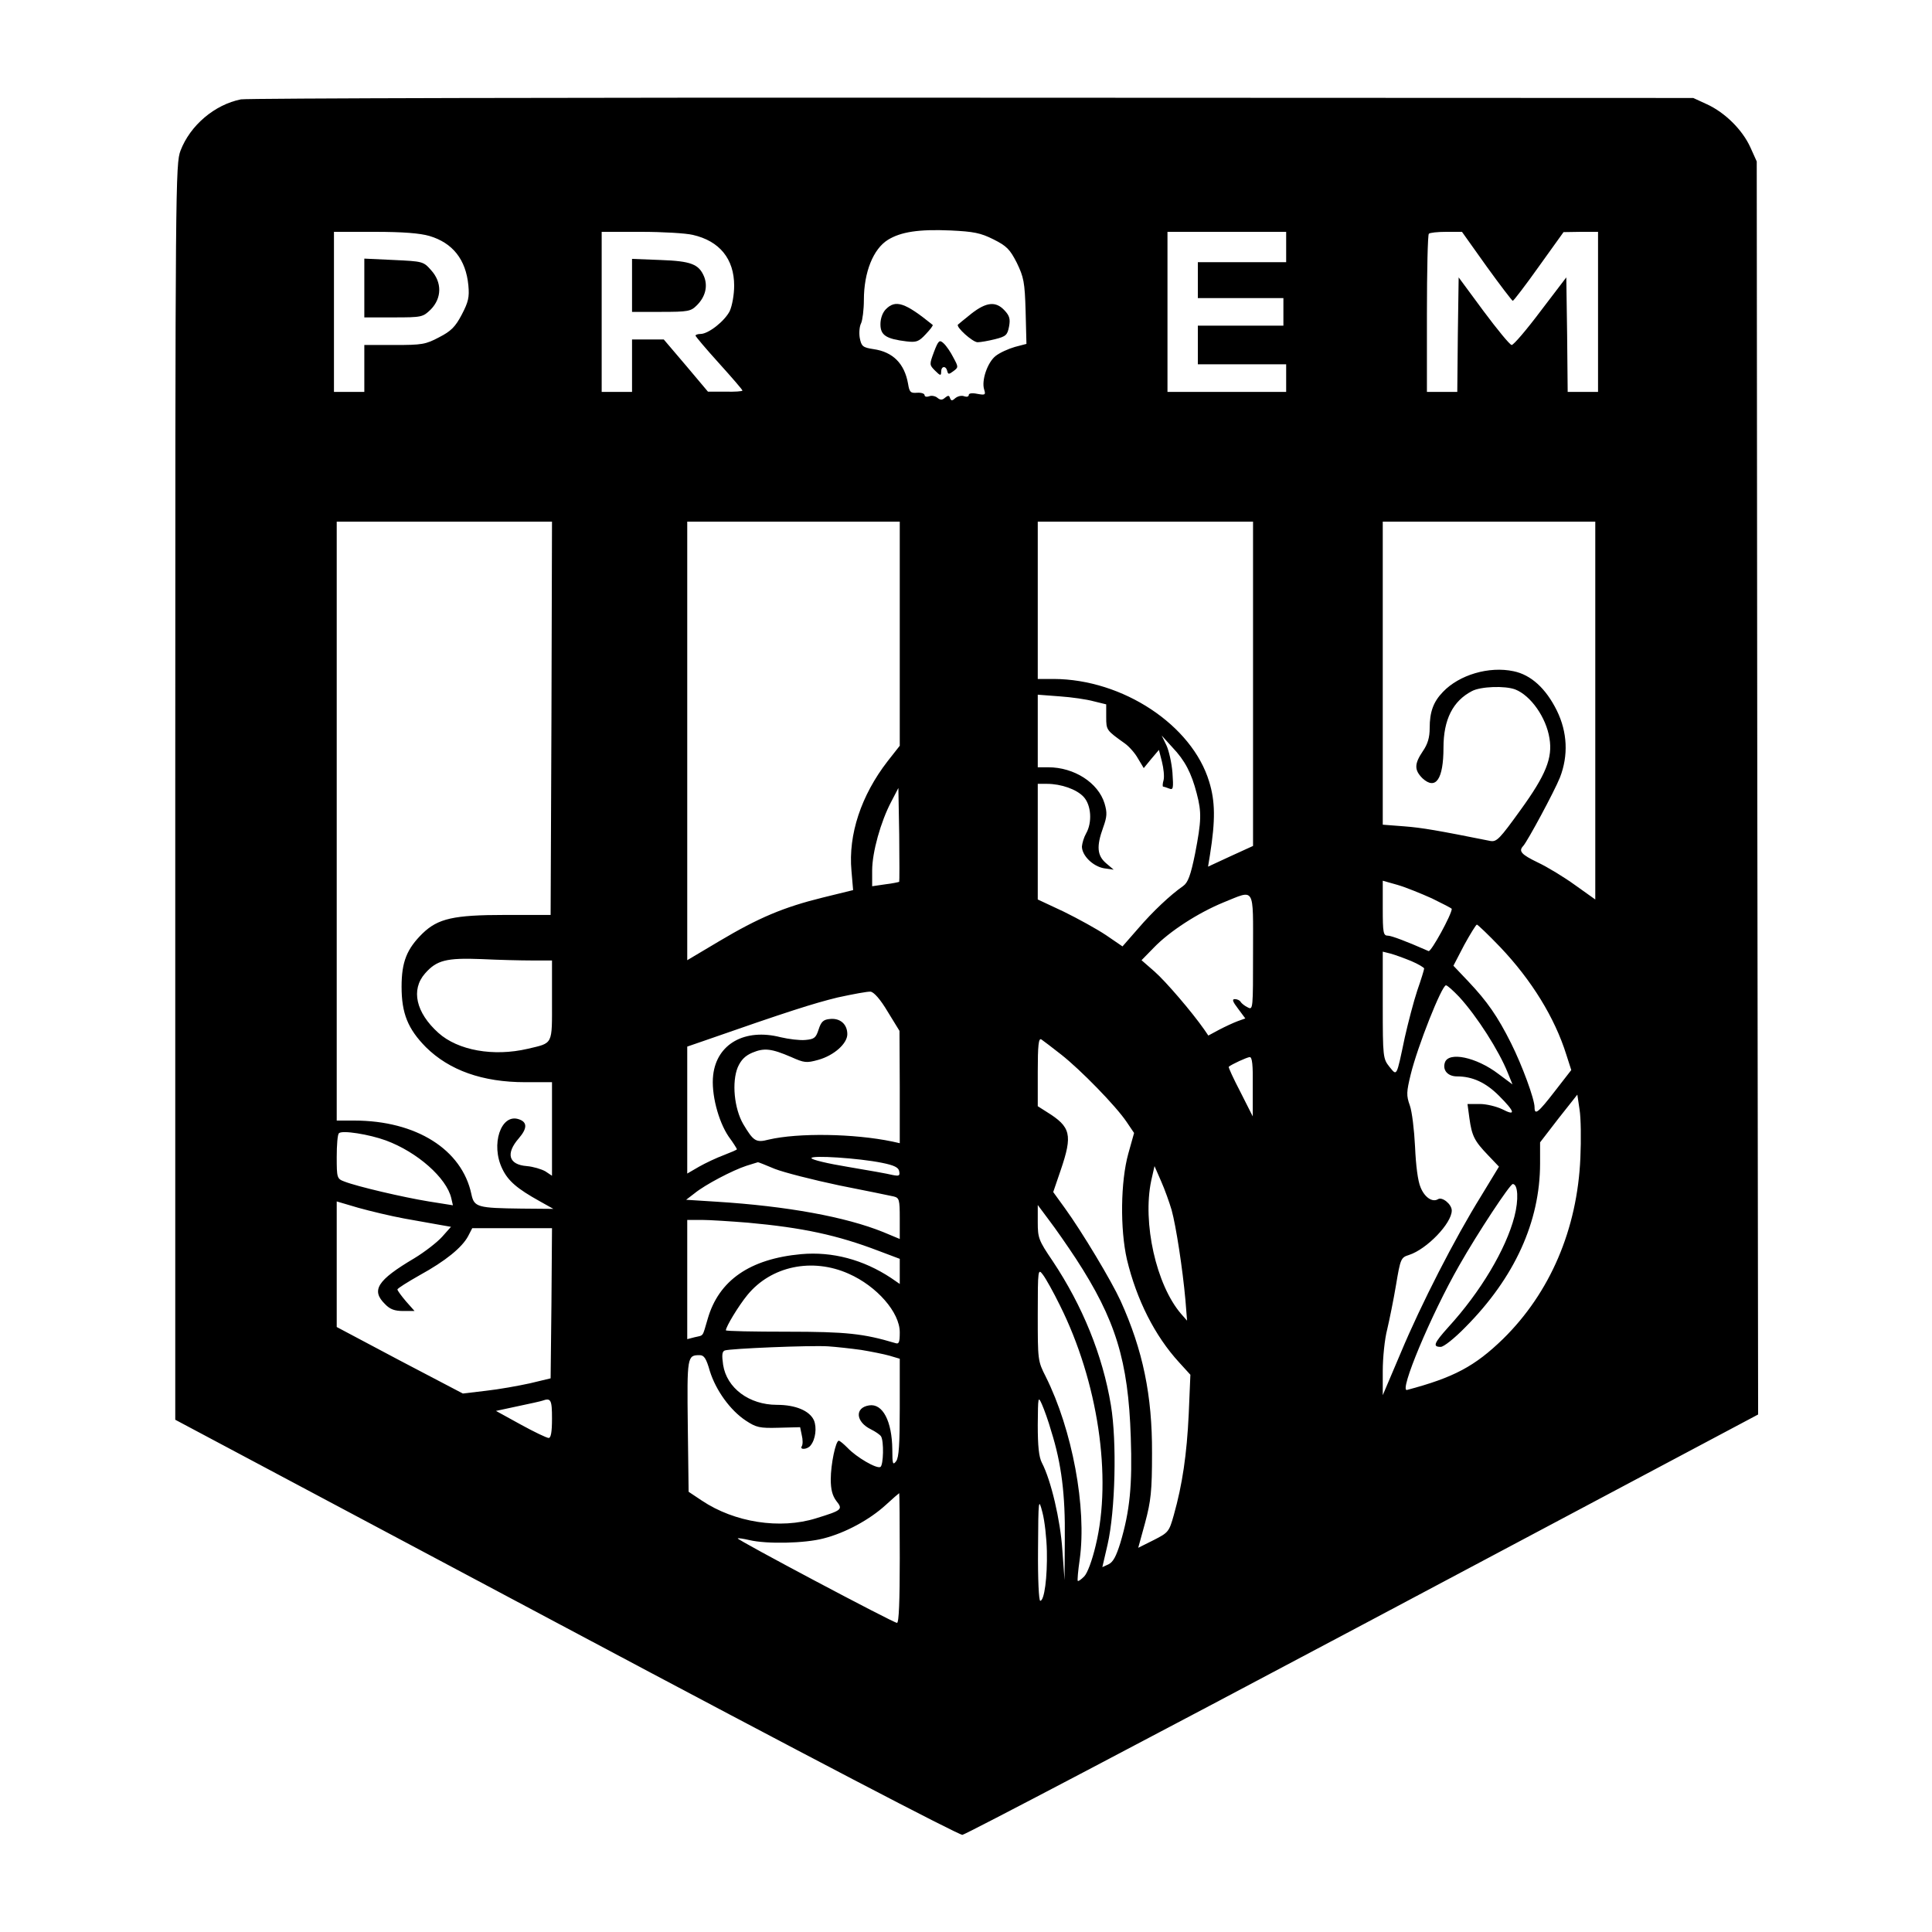
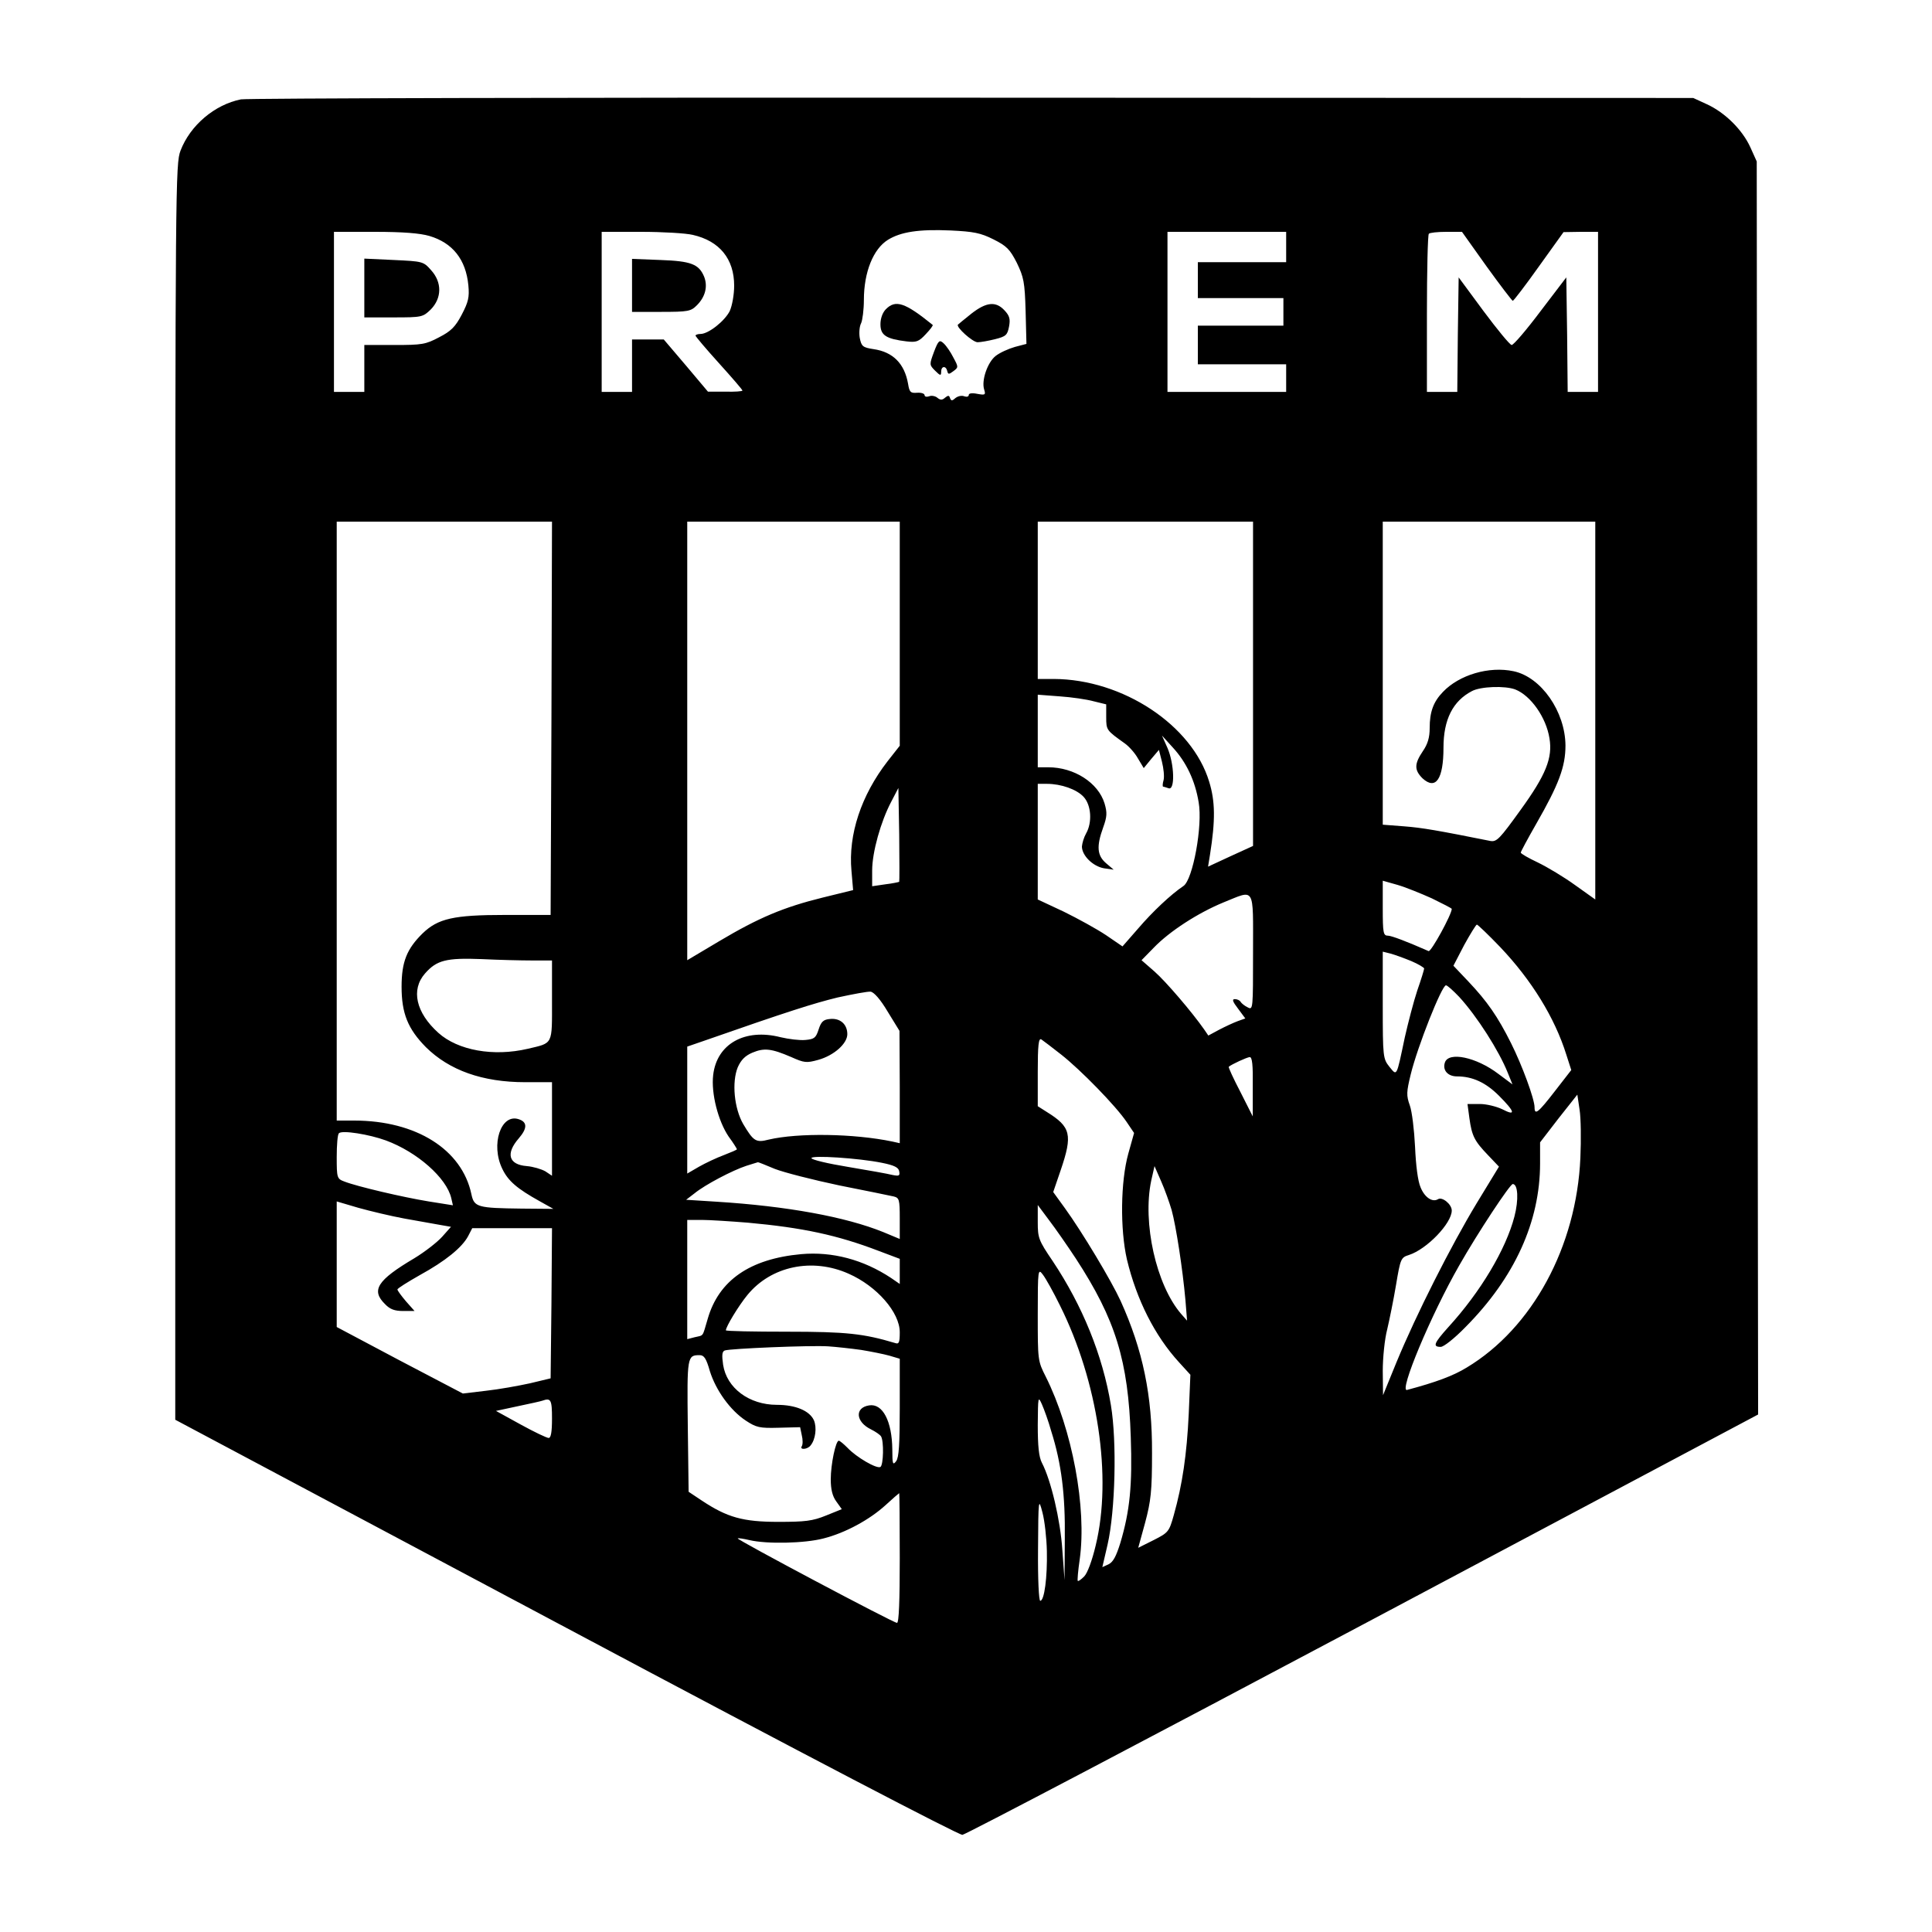
<svg xmlns="http://www.w3.org/2000/svg" version="1.0" width="700pt" height="700pt" viewBox="0 0 700 700" preserveAspectRatio="xMidYMid meet">
  <g transform="translate(0,700) scale(0.1,-0.1)" fill="#000000" stroke="none">
-     <path d="M873 6640 c-95 -19 -184 -94 -219 -186 -18 -48 -19 -110 -19 -2324 l0 -2274 1415 -753 c877 -467 1424 -752 1437 -751 13 2 666 345 1453 763 l1430 760 -3 2270 -2 2270 -23 51 c-29 64 -92 126 -157 156 l-50 23 -2610 1 c-1435 1 -2629 -2 -2652 -6z m2726 -507 c48 -24 60 -36 85 -85 25 -52 29 -69 32 -176 l3 -118 -42 -11 c-24 -7 -55 -21 -70 -33 -29 -23 -52 -89 -41 -122 6 -19 3 -20 -25 -15 -19 4 -31 2 -31 -4 0 -6 -7 -8 -16 -5 -9 4 -23 1 -32 -6 -12 -11 -16 -11 -20 0 -3 10 -7 10 -18 1 -10 -9 -17 -9 -28 0 -7 6 -21 9 -30 5 -9 -3 -16 -1 -16 4 0 6 -12 10 -27 9 -24 -2 -28 2 -33 33 -13 73 -55 115 -125 125 -39 6 -44 10 -50 41 -3 18 -1 42 5 53 5 11 10 49 10 84 0 101 34 185 87 218 47 29 112 39 227 34 84 -4 109 -9 155 -32z m-2043 12 c84 -25 132 -85 141 -179 4 -43 0 -60 -24 -106 -23 -44 -39 -60 -82 -82 -49 -26 -62 -28 -162 -28 l-109 0 0 -85 0 -85 -55 0 -55 0 0 290 0 290 148 0 c102 0 164 -5 198 -15z m954 4 c97 -22 150 -87 150 -184 0 -32 -7 -72 -16 -92 -18 -36 -77 -83 -106 -83 -10 0 -18 -3 -18 -6 0 -3 38 -48 85 -100 47 -52 85 -96 85 -99 0 -3 -28 -5 -62 -4 l-63 0 -80 95 -80 94 -57 0 -58 0 0 -95 0 -95 -55 0 -55 0 0 290 0 290 143 0 c78 0 162 -5 187 -11z m2150 -44 l0 -55 -160 0 -160 0 0 -65 0 -65 155 0 155 0 0 -50 0 -50 -155 0 -155 0 0 -70 0 -70 160 0 160 0 0 -50 0 -50 -215 0 -215 0 0 290 0 290 215 0 215 0 0 -55z m726 -70 c49 -68 92 -124 95 -125 3 0 46 56 95 125 l89 124 63 1 62 0 0 -290 0 -290 -55 0 -55 0 -2 208 -3 207 -93 -122 c-51 -68 -98 -123 -105 -123 -7 1 -52 56 -102 123 l-90 122 -3 -207 -2 -208 -55 0 -55 0 0 283 c0 156 3 287 7 290 3 4 32 7 63 7 l57 0 89 -125z m-3388 -1637 l-3 -713 -165 0 c-187 0 -243 -13 -299 -67 -57 -56 -76 -103 -76 -193 0 -97 23 -153 88 -219 85 -84 205 -127 360 -127 l97 0 0 -170 0 -169 -24 16 c-14 8 -44 17 -67 19 -66 5 -78 45 -29 101 31 36 31 59 -1 69 -64 21 -102 -92 -59 -180 21 -44 54 -72 135 -117 l50 -28 -115 1 c-160 2 -172 5 -182 52 -34 162 -200 267 -425 267 l-63 0 0 1085 0 1085 390 0 390 0 -2 -712z m1262 306 l0 -406 -44 -56 c-96 -124 -143 -266 -131 -397 l6 -70 -110 -27 c-142 -35 -232 -73 -375 -158 l-116 -69 0 795 0 794 385 0 385 0 0 -406z m1280 -181 l0 -588 -81 -37 -82 -38 7 43 c20 126 19 194 -3 265 -62 205 -313 371 -563 372 l-58 0 0 285 0 285 390 0 390 0 0 -587z m1240 -98 l0 -684 -73 52 c-40 29 -101 66 -135 82 -60 29 -71 41 -53 60 16 18 112 196 133 248 31 80 27 164 -11 242 -40 81 -94 130 -157 143 -89 19 -197 -13 -256 -75 -35 -36 -48 -73 -48 -131 0 -34 -7 -58 -25 -84 -31 -46 -31 -68 -1 -98 48 -44 76 -3 76 111 0 102 34 169 103 205 32 17 120 20 157 6 56 -22 112 -101 124 -177 12 -71 -13 -133 -105 -260 -75 -104 -86 -116 -109 -112 -190 38 -247 48 -312 53 l-78 6 0 549 0 549 385 0 385 0 0 -685z m-1817 34 l45 -11 0 -46 c0 -48 1 -48 68 -96 14 -10 36 -34 47 -54 l21 -35 27 33 28 33 11 -43 c6 -24 9 -53 6 -66 -4 -13 -4 -24 -2 -24 2 0 12 -3 22 -7 15 -6 16 0 12 58 -3 36 -13 80 -22 99 l-17 35 39 -43 c45 -47 69 -93 88 -167 18 -68 17 -99 -6 -218 -16 -79 -26 -105 -43 -117 -46 -32 -111 -93 -164 -155 l-56 -64 -60 41 c-33 22 -102 60 -153 85 l-94 44 0 210 0 209 33 0 c52 0 108 -20 133 -47 28 -30 32 -93 9 -133 -8 -14 -14 -35 -15 -47 0 -33 40 -72 80 -79 l35 -5 -27 23 c-33 28 -36 61 -11 130 14 39 15 53 5 87 -23 75 -110 131 -204 131 l-38 0 0 131 0 132 79 -6 c44 -3 99 -11 124 -18z m-705 -654 c-2 -1 -24 -6 -50 -9 l-48 -7 0 57 c0 66 31 177 69 249 l26 50 3 -169 c1 -93 1 -170 0 -171z m1930 -60 c39 -19 72 -36 72 -38 0 -20 -75 -157 -84 -153 -75 33 -134 56 -148 56 -16 0 -18 11 -18 99 l0 100 53 -15 c28 -8 85 -31 125 -49z m-648 -195 c0 -206 0 -210 -19 -200 -11 5 -23 15 -26 20 -3 6 -13 10 -21 10 -11 0 -8 -9 12 -35 l26 -35 -28 -10 c-16 -6 -46 -20 -67 -31 l-39 -21 -15 22 c-44 63 -139 174 -180 210 l-47 41 45 46 c57 59 159 125 251 163 117 47 108 63 108 -180z m896 18 c113 -119 197 -255 239 -389 l18 -56 -59 -76 c-61 -79 -74 -89 -74 -59 0 30 -45 152 -85 232 -49 98 -87 152 -154 223 l-55 58 39 75 c22 40 43 74 46 74 3 0 42 -37 85 -82z m-323 -50 c26 -11 47 -24 47 -27 0 -4 -11 -40 -25 -80 -13 -39 -33 -116 -45 -169 -31 -147 -28 -141 -56 -107 -23 29 -24 35 -24 224 l0 193 28 -7 c15 -4 48 -16 75 -27z m-3185 2 l72 0 0 -145 c0 -163 5 -153 -88 -175 -124 -29 -253 -6 -324 58 -81 73 -100 156 -48 215 42 48 77 57 205 52 61 -3 143 -5 183 -5z m3359 -132 c65 -71 144 -195 176 -275 l17 -42 -51 38 c-80 61 -181 82 -194 41 -9 -28 11 -50 44 -50 56 0 104 -22 152 -70 59 -59 62 -75 12 -49 -21 10 -57 19 -81 19 l-45 0 7 -52 c9 -64 18 -82 68 -134 l39 -41 -65 -107 c-95 -153 -217 -391 -291 -568 l-65 -153 0 88 c0 48 7 116 16 150 8 34 23 107 32 161 16 96 18 100 47 109 65 21 155 115 155 161 0 23 -35 51 -50 41 -20 -12 -48 6 -63 43 -10 23 -17 79 -20 147 -3 61 -11 128 -19 150 -13 36 -12 49 3 111 25 103 113 324 128 324 5 0 26 -19 48 -42z m-2071 -53 l43 -70 1 -204 0 -203 -27 6 c-139 29 -341 32 -448 7 -46 -12 -55 -6 -92 56 -33 57 -42 152 -20 206 12 27 27 42 53 53 43 18 69 15 141 -16 47 -21 55 -22 98 -10 57 16 105 59 105 93 0 36 -26 59 -63 55 -24 -2 -32 -10 -41 -38 -10 -31 -16 -35 -48 -38 -20 -2 -60 3 -90 10 -129 33 -231 -24 -244 -137 -8 -66 18 -167 56 -223 17 -23 30 -44 30 -46 0 -2 -21 -11 -47 -21 -27 -10 -67 -29 -90 -42 l-43 -25 0 230 0 230 58 20 c309 108 401 137 487 158 55 12 109 22 119 21 12 -1 36 -28 62 -72z m629 -156 c70 -55 198 -186 237 -244 l27 -40 -21 -75 c-28 -101 -30 -273 -5 -383 35 -146 101 -277 189 -373 l41 -45 -6 -142 c-7 -147 -23 -256 -54 -366 -17 -61 -20 -64 -73 -91 l-56 -28 25 91 c21 79 25 114 25 252 1 209 -33 373 -114 552 -33 72 -139 249 -202 336 l-42 58 27 79 c44 129 37 157 -50 211 l-33 21 0 124 c0 97 3 124 13 118 6 -4 39 -29 72 -55z m694 -116 l0 -108 -45 89 c-25 48 -44 89 -42 91 11 9 65 34 76 35 9 0 12 -28 11 -107z m1187 -258 c-11 -259 -110 -489 -280 -656 -102 -99 -178 -140 -348 -185 -31 -9 87 273 189 451 67 118 184 295 194 295 19 0 22 -57 6 -118 -31 -119 -123 -273 -239 -400 -53 -59 -58 -72 -28 -72 11 0 50 31 89 71 179 180 271 383 271 594 l0 76 67 87 68 86 8 -54 c5 -30 6 -109 3 -175z m-4328 63 c114 -42 220 -136 237 -209 l6 -26 -88 14 c-92 15 -259 54 -305 72 -27 10 -28 13 -28 89 0 43 3 82 8 86 11 12 110 -4 170 -26z m1797 -81 c45 -9 61 -17 63 -31 3 -16 0 -18 -25 -13 -15 4 -88 17 -160 29 -73 12 -133 26 -133 32 0 11 171 0 255 -17z m-388 -22 c33 -13 139 -40 234 -60 96 -19 184 -37 197 -40 20 -5 22 -11 22 -79 l0 -75 -60 25 c-136 55 -348 94 -604 110 l-110 7 30 23 c39 32 139 84 188 100 23 7 41 13 42 13 0 1 28 -10 61 -24z m1438 -149 c16 -58 40 -214 50 -326 l6 -75 -22 25 c-90 105 -140 329 -108 482 l12 53 24 -55 c13 -29 30 -77 38 -104z m-2780 -31 c50 -9 108 -19 129 -23 l40 -7 -32 -36 c-18 -20 -63 -55 -101 -78 -135 -80 -157 -116 -106 -166 18 -19 35 -25 66 -25 l41 0 -31 35 c-17 20 -31 39 -31 43 0 4 37 27 81 52 93 51 153 100 175 141 l15 29 144 0 145 0 -2 -272 -3 -272 -75 -18 c-41 -9 -113 -22 -159 -27 l-84 -10 -229 120 -228 121 0 228 0 227 78 -23 c43 -12 118 -30 167 -39z m2433 -145 c144 -221 190 -370 199 -647 6 -173 -3 -267 -38 -384 -15 -48 -26 -69 -43 -77 l-22 -10 19 82 c28 123 34 373 12 505 -30 181 -103 360 -211 522 -51 75 -54 84 -54 141 l0 62 41 -55 c23 -30 66 -92 97 -139z m-1188 130 c198 -18 324 -45 473 -102 l77 -29 0 -46 0 -45 -32 22 c-100 66 -212 96 -325 86 -186 -17 -299 -95 -339 -235 -20 -67 -13 -58 -47 -66 l-27 -7 0 216 0 216 53 0 c28 0 104 -5 167 -10z m365 -185 c102 -45 185 -140 185 -212 0 -38 -3 -44 -17 -39 -114 34 -176 41 -390 41 -123 0 -223 2 -223 5 0 13 46 89 78 128 86 105 235 136 367 77z m765 -114 c138 -276 190 -623 130 -870 -13 -55 -30 -101 -42 -113 -11 -11 -21 -18 -23 -16 -2 2 1 37 7 78 26 187 -27 470 -123 662 -29 57 -29 60 -29 225 0 166 1 168 19 144 10 -13 38 -63 61 -110z m-720 -162 c36 -6 82 -15 103 -21 l37 -11 0 -177 c0 -131 -3 -181 -13 -194 -12 -16 -14 -11 -14 42 -1 103 -35 168 -84 160 -53 -8 -49 -60 7 -87 16 -8 32 -19 36 -25 11 -17 9 -104 -2 -111 -13 -8 -87 35 -119 69 -14 14 -28 26 -32 26 -11 0 -29 -85 -29 -140 0 -37 6 -59 20 -78 25 -31 21 -34 -73 -63 -131 -41 -296 -15 -414 64 l-48 32 -3 239 c-3 252 -2 256 43 256 16 0 24 -12 37 -58 22 -70 74 -142 130 -179 38 -25 50 -28 119 -26 l78 2 6 -29 c4 -16 4 -34 0 -40 -9 -14 21 -12 32 3 18 22 23 65 12 91 -16 35 -67 56 -134 56 -101 0 -182 61 -195 145 -5 35 -4 48 6 52 20 7 310 19 374 15 30 -2 84 -8 120 -13z m689 -295 c37 -117 51 -231 49 -389 l-1 -150 -8 110 c-7 107 -41 252 -74 315 -11 21 -15 61 -15 137 1 103 1 106 15 75 8 -18 24 -62 34 -98z m-1809 46 c0 -49 -4 -70 -12 -70 -7 0 -53 22 -102 49 l-89 49 79 17 c43 9 84 18 89 20 31 11 35 4 35 -65z m1260 -505 c0 -156 -3 -235 -10 -235 -13 0 -582 302 -577 306 1 2 20 -1 42 -6 63 -15 201 -12 269 6 79 20 167 68 225 121 25 23 47 42 49 43 1 0 2 -106 2 -235z m533 25 c2 -94 -9 -180 -24 -180 -5 0 -9 77 -8 188 1 183 2 186 16 132 8 -30 15 -93 16 -140z" />
+     <path d="M873 6640 c-95 -19 -184 -94 -219 -186 -18 -48 -19 -110 -19 -2324 l0 -2274 1415 -753 c877 -467 1424 -752 1437 -751 13 2 666 345 1453 763 l1430 760 -3 2270 -2 2270 -23 51 c-29 64 -92 126 -157 156 l-50 23 -2610 1 c-1435 1 -2629 -2 -2652 -6z m2726 -507 c48 -24 60 -36 85 -85 25 -52 29 -69 32 -176 l3 -118 -42 -11 c-24 -7 -55 -21 -70 -33 -29 -23 -52 -89 -41 -122 6 -19 3 -20 -25 -15 -19 4 -31 2 -31 -4 0 -6 -7 -8 -16 -5 -9 4 -23 1 -32 -6 -12 -11 -16 -11 -20 0 -3 10 -7 10 -18 1 -10 -9 -17 -9 -28 0 -7 6 -21 9 -30 5 -9 -3 -16 -1 -16 4 0 6 -12 10 -27 9 -24 -2 -28 2 -33 33 -13 73 -55 115 -125 125 -39 6 -44 10 -50 41 -3 18 -1 42 5 53 5 11 10 49 10 84 0 101 34 185 87 218 47 29 112 39 227 34 84 -4 109 -9 155 -32z m-2043 12 c84 -25 132 -85 141 -179 4 -43 0 -60 -24 -106 -23 -44 -39 -60 -82 -82 -49 -26 -62 -28 -162 -28 l-109 0 0 -85 0 -85 -55 0 -55 0 0 290 0 290 148 0 c102 0 164 -5 198 -15z m954 4 c97 -22 150 -87 150 -184 0 -32 -7 -72 -16 -92 -18 -36 -77 -83 -106 -83 -10 0 -18 -3 -18 -6 0 -3 38 -48 85 -100 47 -52 85 -96 85 -99 0 -3 -28 -5 -62 -4 l-63 0 -80 95 -80 94 -57 0 -58 0 0 -95 0 -95 -55 0 -55 0 0 290 0 290 143 0 c78 0 162 -5 187 -11z m2150 -44 l0 -55 -160 0 -160 0 0 -65 0 -65 155 0 155 0 0 -50 0 -50 -155 0 -155 0 0 -70 0 -70 160 0 160 0 0 -50 0 -50 -215 0 -215 0 0 290 0 290 215 0 215 0 0 -55z m726 -70 c49 -68 92 -124 95 -125 3 0 46 56 95 125 l89 124 63 1 62 0 0 -290 0 -290 -55 0 -55 0 -2 208 -3 207 -93 -122 c-51 -68 -98 -123 -105 -123 -7 1 -52 56 -102 123 l-90 122 -3 -207 -2 -208 -55 0 -55 0 0 283 c0 156 3 287 7 290 3 4 32 7 63 7 l57 0 89 -125z m-3388 -1637 l-3 -713 -165 0 c-187 0 -243 -13 -299 -67 -57 -56 -76 -103 -76 -193 0 -97 23 -153 88 -219 85 -84 205 -127 360 -127 l97 0 0 -170 0 -169 -24 16 c-14 8 -44 17 -67 19 -66 5 -78 45 -29 101 31 36 31 59 -1 69 -64 21 -102 -92 -59 -180 21 -44 54 -72 135 -117 l50 -28 -115 1 c-160 2 -172 5 -182 52 -34 162 -200 267 -425 267 l-63 0 0 1085 0 1085 390 0 390 0 -2 -712z m1262 306 l0 -406 -44 -56 c-96 -124 -143 -266 -131 -397 l6 -70 -110 -27 c-142 -35 -232 -73 -375 -158 l-116 -69 0 795 0 794 385 0 385 0 0 -406z m1280 -181 l0 -588 -81 -37 -82 -38 7 43 c20 126 19 194 -3 265 -62 205 -313 371 -563 372 l-58 0 0 285 0 285 390 0 390 0 0 -587z m1240 -98 l0 -684 -73 52 c-40 29 -100 65 -135 82 -34 16 -62 32 -62 36 0 3 25 50 56 104 82 143 106 207 106 284 -1 123 -88 248 -188 269 -89 19 -197 -13 -256 -75 -35 -36 -48 -73 -48 -131 0 -34 -7 -58 -25 -84 -31 -46 -31 -68 -1 -98 48 -44 76 -3 76 111 0 102 34 169 103 205 32 17 120 20 157 6 56 -22 112 -101 124 -177 12 -71 -13 -133 -105 -260 -75 -104 -86 -116 -109 -112 -190 38 -247 48 -312 53 l-78 6 0 549 0 549 385 0 385 0 0 -685z m-1817 34 l45 -11 0 -46 c0 -48 1 -48 68 -96 14 -10 36 -34 47 -54 l21 -35 27 33 28 33 11 -43 c6 -24 9 -53 6 -66 -4 -13 -4 -24 -2 -24 2 0 11 -3 20 -6 24 -9 21 88 -4 146 l-20 45 39 -43 c49 -53 81 -120 94 -199 15 -84 -21 -280 -55 -303 -46 -31 -112 -93 -165 -155 l-56 -64 -60 41 c-33 22 -102 60 -153 85 l-94 44 0 210 0 209 33 0 c52 0 108 -20 133 -47 28 -30 32 -93 9 -133 -8 -14 -14 -35 -15 -47 0 -33 40 -72 80 -79 l35 -5 -27 23 c-33 28 -36 61 -11 130 14 39 15 53 5 87 -23 75 -110 131 -204 131 l-38 0 0 131 0 132 79 -6 c44 -3 99 -11 124 -18z m-705 -654 c-2 -1 -24 -6 -50 -9 l-48 -7 0 57 c0 66 31 177 69 249 l26 50 3 -169 c1 -93 1 -170 0 -171z m1930 -60 c39 -19 72 -36 72 -38 0 -20 -75 -157 -84 -153 -75 33 -134 56 -148 56 -16 0 -18 11 -18 99 l0 100 53 -15 c28 -8 85 -31 125 -49z m-648 -195 c0 -206 0 -210 -19 -200 -11 5 -23 15 -26 20 -3 6 -13 10 -21 10 -11 0 -8 -9 12 -35 l26 -35 -28 -10 c-16 -6 -46 -20 -67 -31 l-39 -21 -15 22 c-44 63 -139 174 -180 210 l-47 41 45 46 c57 59 159 125 251 163 117 47 108 63 108 -180z m896 18 c113 -119 197 -255 239 -389 l18 -56 -59 -76 c-61 -79 -74 -89 -74 -59 0 30 -45 152 -85 232 -49 98 -87 152 -154 223 l-55 58 39 75 c22 40 43 74 46 74 3 0 42 -37 85 -82z m-323 -50 c26 -11 47 -24 47 -27 0 -4 -11 -40 -25 -80 -13 -39 -33 -116 -45 -169 -31 -147 -28 -141 -56 -107 -23 29 -24 35 -24 224 l0 193 28 -7 c15 -4 48 -16 75 -27z m-3185 2 l72 0 0 -145 c0 -163 5 -153 -88 -175 -124 -29 -253 -6 -324 58 -81 73 -100 156 -48 215 42 48 77 57 205 52 61 -3 143 -5 183 -5z m3359 -132 c65 -71 144 -195 176 -275 l17 -42 -51 38 c-80 61 -181 82 -194 41 -9 -28 11 -50 44 -50 56 0 104 -22 152 -70 59 -59 62 -75 12 -49 -21 10 -57 19 -81 19 l-45 0 7 -52 c9 -64 18 -82 68 -134 l39 -41 -81 -133 c-93 -154 -218 -401 -290 -575 l-49 -120 -1 88 c0 48 7 116 16 150 8 34 23 107 32 161 16 96 18 100 47 109 65 21 155 115 155 161 0 23 -35 51 -50 41 -20 -12 -48 6 -63 43 -10 23 -17 79 -20 147 -3 61 -11 128 -19 150 -13 36 -12 49 3 111 25 103 113 324 128 324 5 0 26 -19 48 -42z m-2071 -53 l43 -70 1 -204 0 -203 -27 6 c-139 29 -341 32 -448 7 -46 -12 -55 -6 -92 56 -33 57 -42 152 -20 206 12 27 27 42 53 53 43 18 69 15 141 -16 47 -21 55 -22 98 -10 57 16 105 59 105 93 0 36 -26 59 -63 55 -24 -2 -32 -10 -41 -38 -10 -31 -16 -35 -48 -38 -20 -2 -60 3 -90 10 -129 33 -231 -24 -244 -137 -8 -66 18 -167 56 -223 17 -23 30 -44 30 -46 0 -2 -21 -11 -47 -21 -27 -10 -67 -29 -90 -42 l-43 -25 0 230 0 230 58 20 c309 108 401 137 487 158 55 12 109 22 119 21 12 -1 36 -28 62 -72z m629 -156 c70 -55 198 -186 237 -244 l27 -40 -21 -75 c-28 -101 -30 -273 -5 -383 35 -146 101 -277 189 -373 l41 -45 -6 -142 c-7 -147 -23 -256 -54 -366 -17 -61 -20 -64 -73 -91 l-56 -28 25 91 c21 79 25 114 25 252 1 209 -33 373 -114 552 -33 72 -139 249 -202 336 l-42 58 27 79 c44 129 37 157 -50 211 l-33 21 0 124 c0 97 3 124 13 118 6 -4 39 -29 72 -55z m694 -116 l0 -108 -45 89 c-25 48 -44 89 -42 91 11 9 65 34 76 35 9 0 12 -28 11 -107z m1187 -258 c-14 -322 -174 -617 -412 -760 -49 -30 -111 -53 -216 -81 -31 -9 87 273 189 451 67 118 184 295 194 295 19 0 22 -57 6 -118 -31 -119 -123 -273 -239 -400 -53 -59 -58 -72 -28 -72 11 0 50 31 89 71 179 180 271 383 271 594 l0 76 67 87 68 86 8 -54 c5 -30 6 -109 3 -175z m-4328 63 c114 -42 220 -136 237 -209 l6 -26 -88 14 c-92 15 -259 54 -305 72 -27 10 -28 13 -28 89 0 43 3 82 8 86 11 12 110 -4 170 -26z m1797 -81 c45 -9 61 -17 63 -31 3 -16 0 -18 -25 -13 -15 4 -88 17 -160 29 -73 12 -133 26 -133 32 0 11 171 0 255 -17z m-388 -22 c33 -13 139 -40 234 -60 96 -19 184 -37 197 -40 20 -5 22 -11 22 -79 l0 -75 -60 25 c-136 55 -348 94 -604 110 l-110 7 30 23 c39 32 139 84 188 100 23 7 41 13 42 13 0 1 28 -10 61 -24z m1438 -149 c16 -58 40 -214 50 -326 l6 -75 -22 25 c-90 105 -140 329 -108 482 l12 53 24 -55 c13 -29 30 -77 38 -104z m-2780 -31 c50 -9 108 -19 129 -23 l40 -7 -32 -36 c-18 -20 -63 -55 -101 -78 -135 -80 -157 -116 -106 -166 18 -19 35 -25 66 -25 l41 0 -31 35 c-17 20 -31 39 -31 43 0 4 37 27 81 52 93 51 153 100 175 141 l15 29 144 0 145 0 -2 -272 -3 -272 -75 -18 c-41 -9 -113 -22 -159 -27 l-84 -10 -229 120 -228 121 0 228 0 227 78 -23 c43 -12 118 -30 167 -39z m2433 -145 c144 -221 190 -370 199 -647 6 -173 -3 -267 -38 -384 -15 -48 -26 -69 -43 -77 l-22 -10 19 82 c28 123 34 373 12 505 -30 181 -103 360 -211 522 -51 75 -54 84 -54 141 l0 62 41 -55 c23 -30 66 -92 97 -139z m-1188 130 c198 -18 324 -45 473 -102 l77 -29 0 -46 0 -45 -32 22 c-100 66 -212 96 -325 86 -186 -17 -299 -95 -339 -235 -20 -67 -13 -58 -47 -66 l-27 -7 0 216 0 216 53 0 c28 0 104 -5 167 -10z m365 -185 c102 -45 185 -140 185 -212 0 -38 -3 -44 -17 -39 -114 34 -176 41 -390 41 -123 0 -223 2 -223 5 0 13 46 89 78 128 86 105 235 136 367 77z m765 -114 c138 -276 190 -623 130 -870 -13 -55 -30 -101 -42 -113 -11 -11 -21 -18 -23 -16 -2 2 1 37 7 78 26 187 -27 470 -123 662 -29 57 -29 60 -29 225 0 166 1 168 19 144 10 -13 38 -63 61 -110z m-720 -162 c36 -6 82 -15 103 -21 l37 -11 0 -177 c0 -131 -3 -181 -13 -194 -12 -16 -14 -11 -14 42 -1 103 -35 168 -84 160 -53 -8 -49 -60 7 -87 16 -8 32 -19 36 -25 11 -17 9 -104 -2 -111 -13 -8 -87 35 -119 69 -14 14 -28 26 -32 26 -11 0 -29 -85 -29 -140 0 -36 6 -61 20 -80 l20 -28 -57 -23 c-49 -20 -76 -23 -173 -23 -128 0 -185 16 -277 77 l-48 32 -3 239 c-3 252 -2 256 43 256 16 0 24 -12 37 -58 22 -70 74 -142 130 -179 38 -25 50 -28 119 -26 l78 2 6 -29 c4 -16 4 -34 0 -40 -9 -14 21 -12 32 3 18 22 23 65 12 91 -16 35 -67 56 -134 56 -101 0 -182 61 -195 145 -5 35 -4 48 6 52 20 7 310 19 374 15 30 -2 84 -8 120 -13z m689 -295 c37 -117 51 -231 49 -389 l-1 -150 -8 110 c-7 107 -41 252 -74 315 -11 21 -15 61 -15 137 1 103 1 106 15 75 8 -18 24 -62 34 -98z m-1809 46 c0 -49 -4 -70 -12 -70 -7 0 -53 22 -102 49 l-89 49 79 17 c43 9 84 18 89 20 31 11 35 4 35 -65z m1260 -505 c0 -156 -3 -235 -10 -235 -13 0 -582 302 -577 306 1 2 20 -1 42 -6 63 -15 201 -12 269 6 79 20 167 68 225 121 25 23 47 42 49 43 1 0 2 -106 2 -235z m533 25 c2 -94 -9 -180 -24 -180 -5 0 -9 77 -8 188 1 183 2 186 16 132 8 -30 15 -93 16 -140z" />
    <path d="M3210 5880 c-12 -12 -20 -33 -20 -55 0 -40 21 -53 95 -62 35 -4 44 -1 69 26 16 17 28 32 25 34 -100 81 -134 92 -169 57z" />
    <path d="M3520 5864 c-25 -20 -47 -38 -49 -40 -9 -8 53 -64 71 -64 11 0 39 5 63 11 40 10 45 15 51 46 5 27 2 39 -17 59 -31 33 -65 30 -119 -12z" />
    <path d="M3384 5725 c-17 -46 -17 -47 4 -68 19 -19 22 -19 22 -4 0 21 17 23 22 3 3 -13 6 -13 22 -1 19 14 19 15 0 50 -10 20 -26 43 -35 51 -15 14 -19 11 -35 -31z" />
    <path d="M1320 5956 l0 -106 106 0 c103 0 106 1 135 29 40 41 41 98 1 142 -28 32 -31 32 -135 37 l-107 5 0 -107z" />
    <path d="M2290 5966 l0 -96 105 0 c99 0 108 2 130 24 31 31 40 69 26 104 -19 45 -47 56 -158 60 l-103 4 0 -96z" />
  </g>
</svg>
